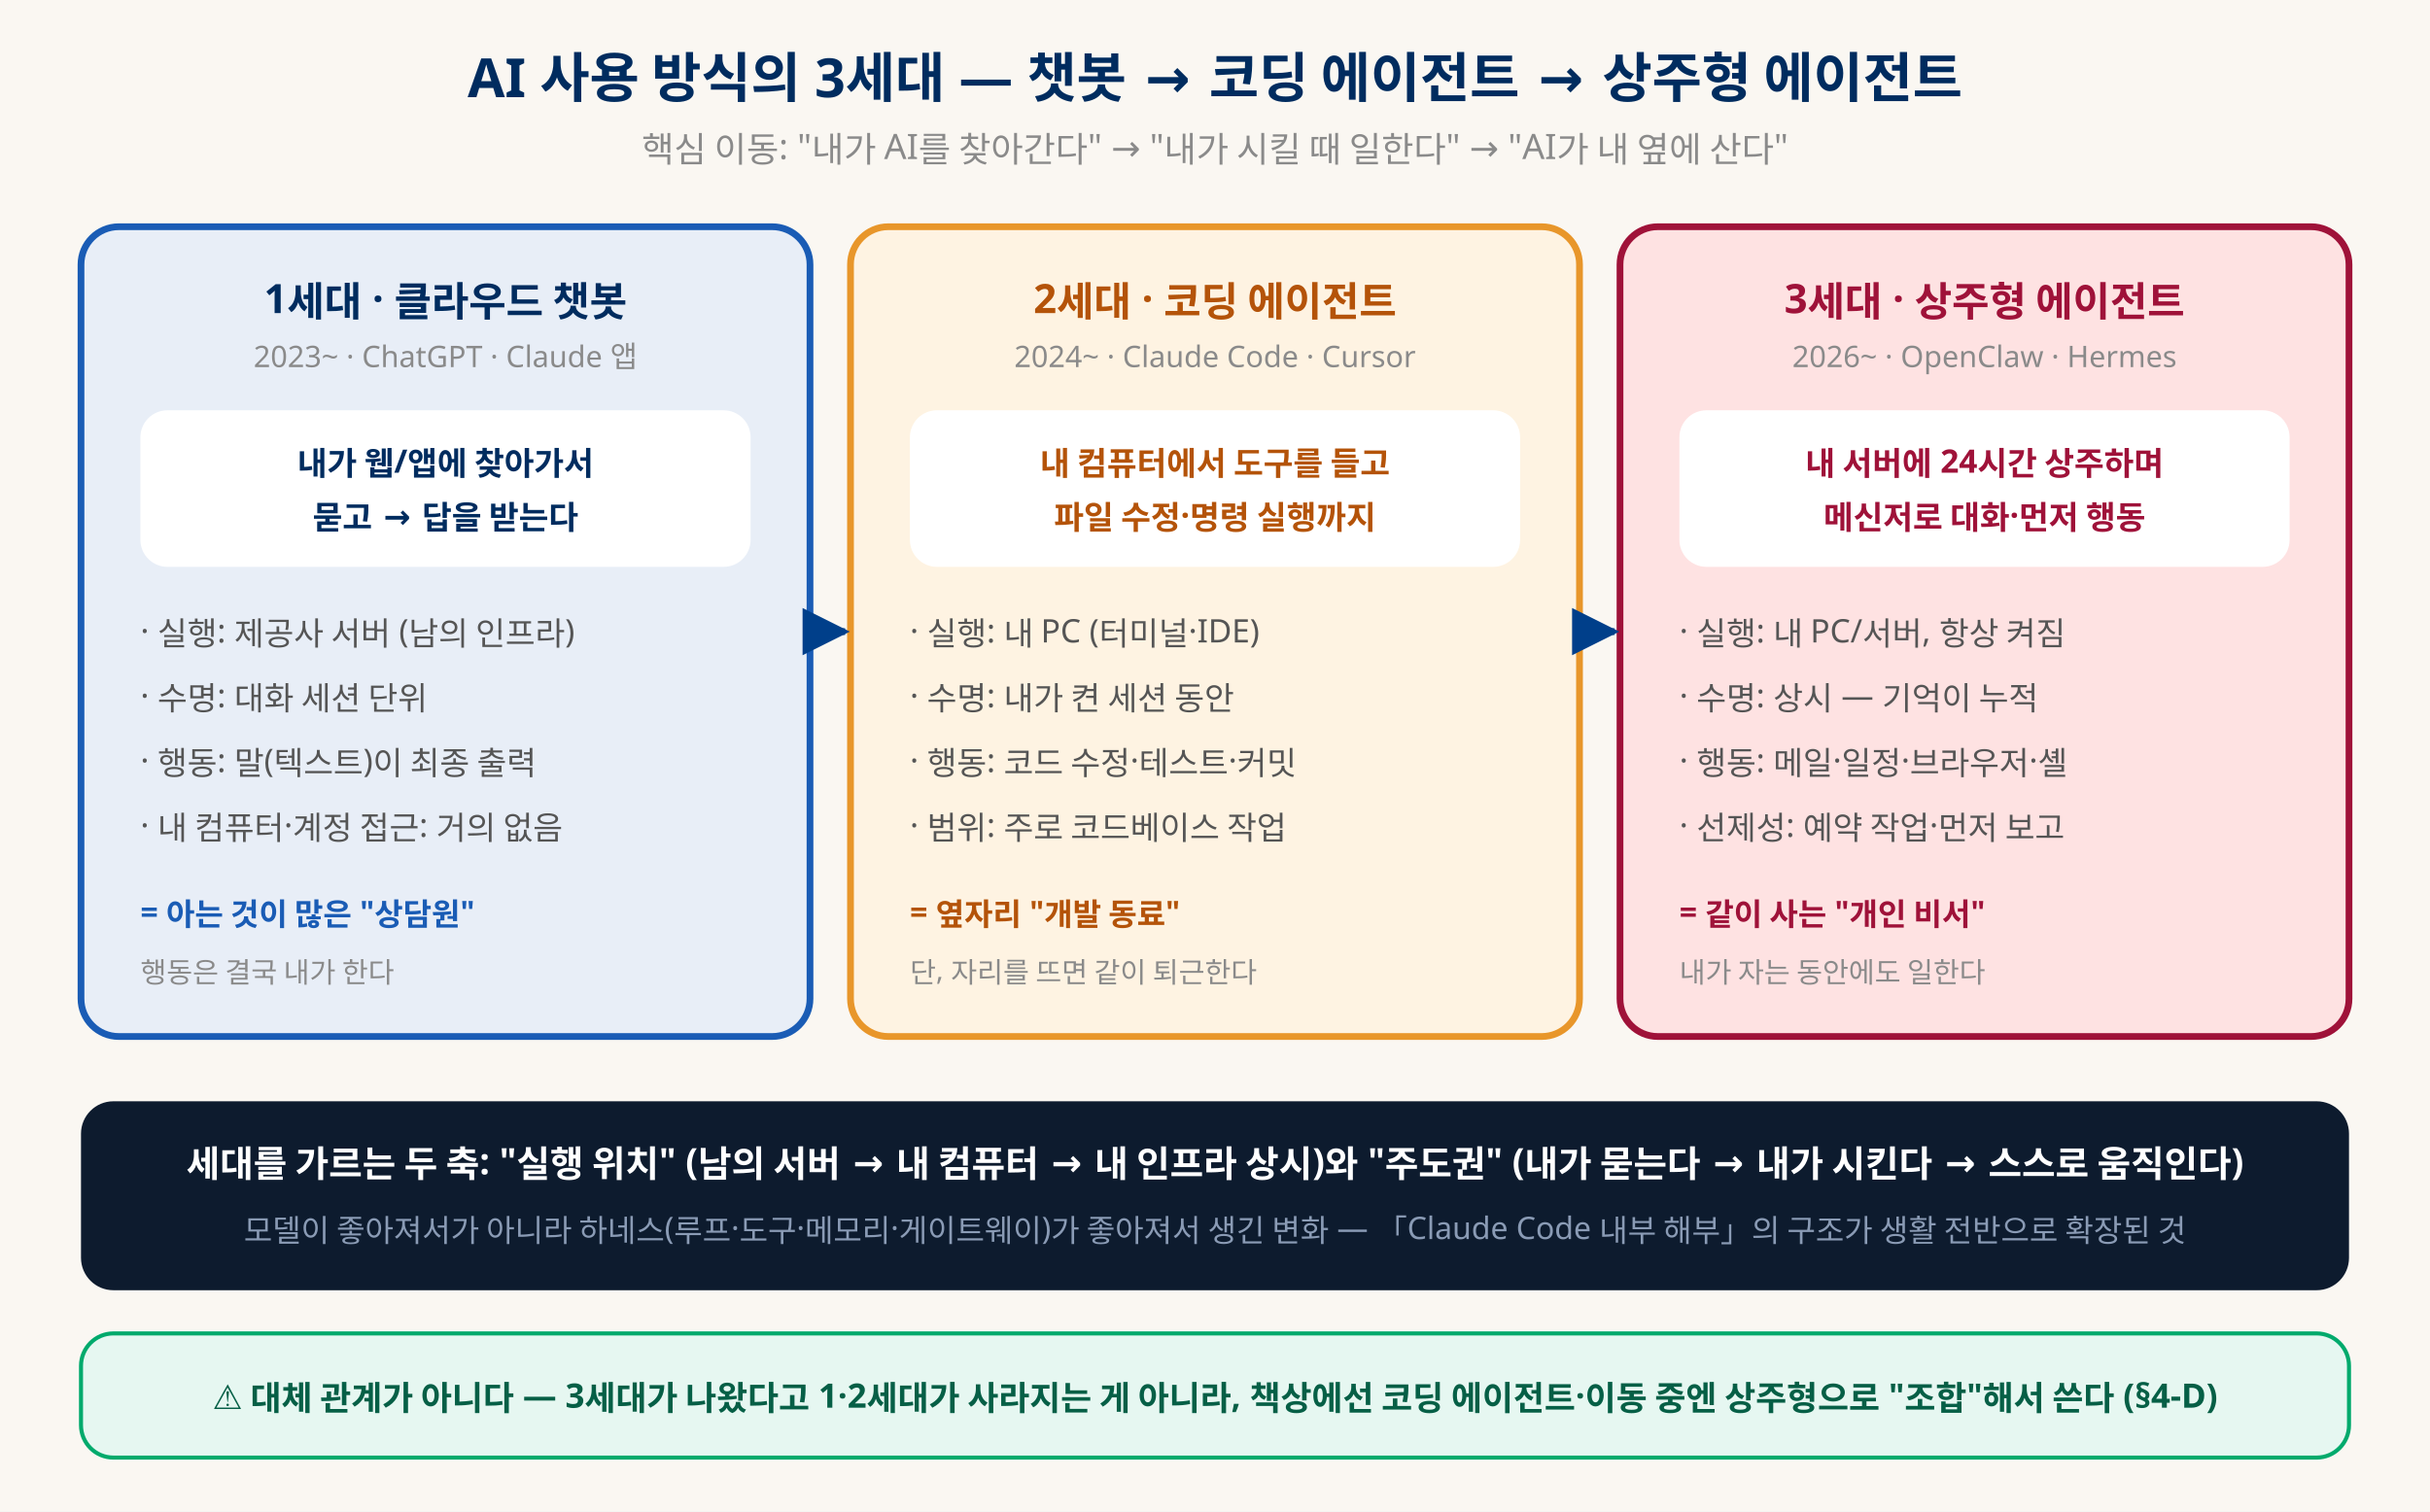
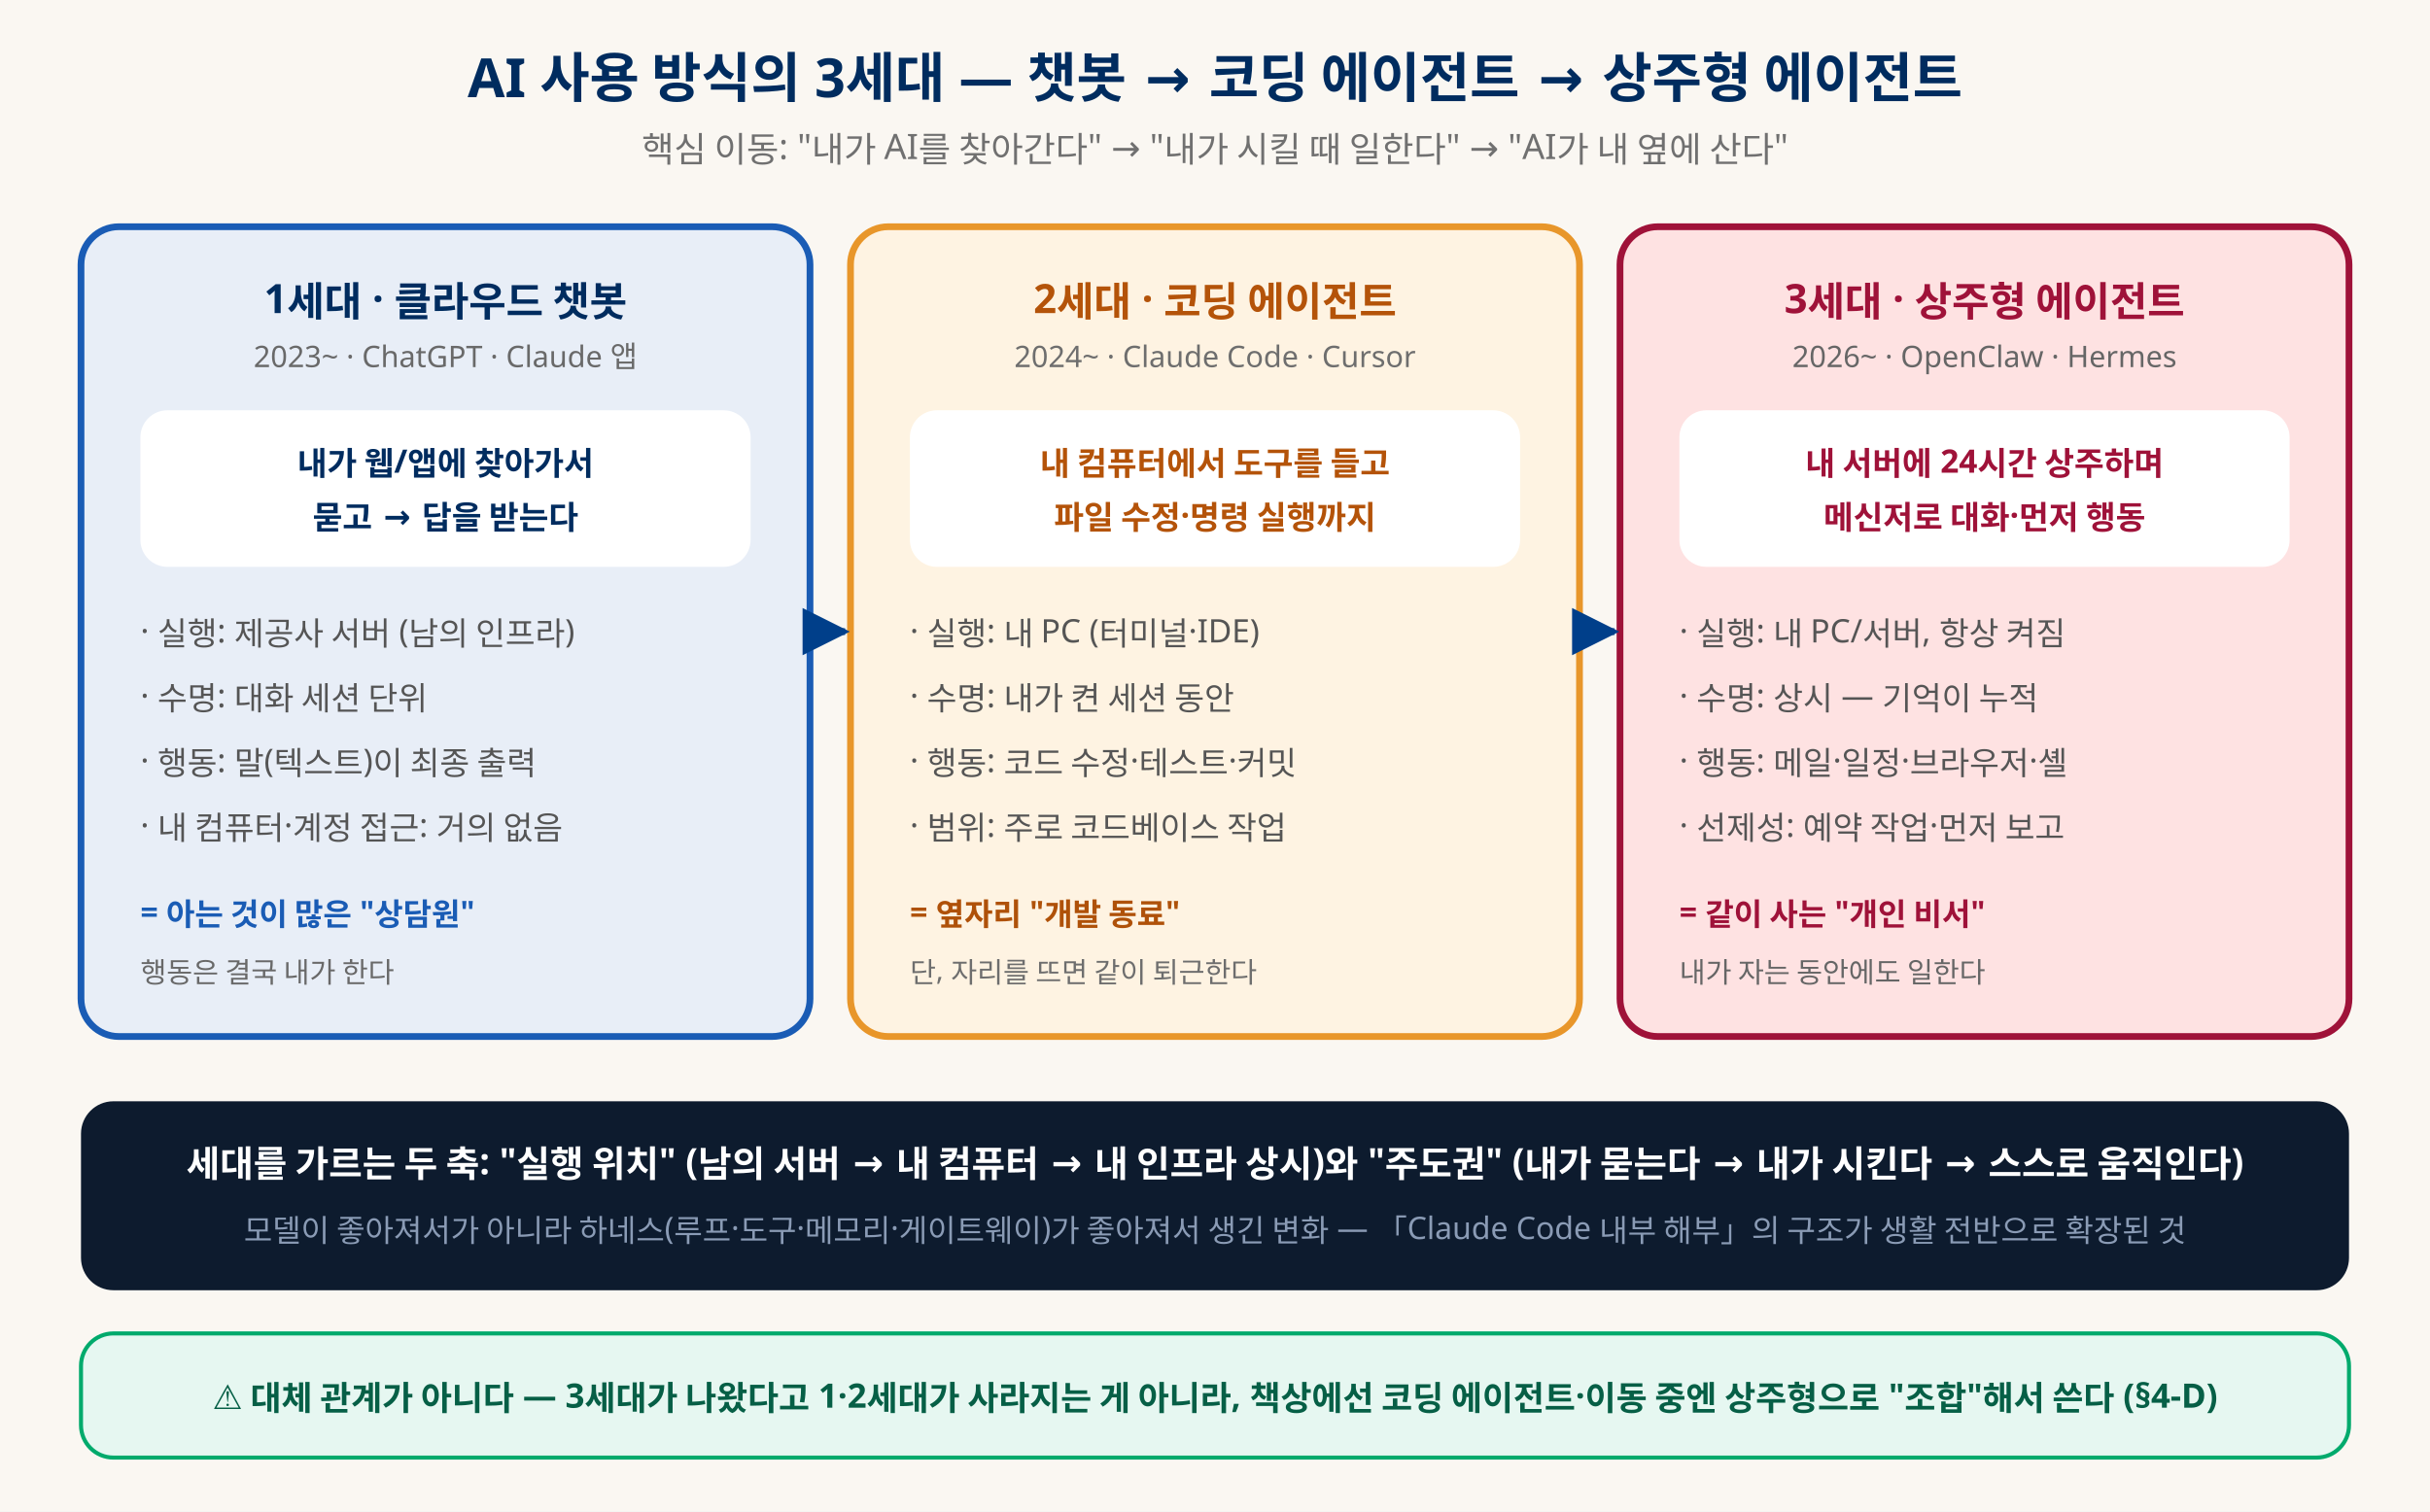
<svg xmlns="http://www.w3.org/2000/svg" viewBox="0 0 900 560" font-family="Pretendard, 'Apple SD Gothic Neo', sans-serif">
  <defs>
    <marker id="rea" viewBox="0 0 10 10" refX="9" refY="5" markerWidth="7" markerHeight="7" orient="auto-start-reverse">
      <path d="M0,0 L10,5 L0,10 z" fill="#003F8A" />
    </marker>
  </defs>
  <rect width="900" height="560" fill="#FAF7F2" />
  <text x="450" y="36" font-size="20" font-weight="800" fill="#002C5F" text-anchor="middle">AI 사용 방식의 3세대 — 챗봇 → 코딩 에이전트 → 상주형 에이전트</text>
-   <text x="450" y="60" font-size="13" fill="#8A8A8A" text-anchor="middle">핵심 이동: "내가 AI를 찾아간다" → "내가 시킬 때 일한다" → "AI가 내 옆에 산다"</text>
+   <text x="450" y="60" font-size="13" fill="#707070" text-anchor="middle">핵심 이동: "내가 AI를 찾아간다" → "내가 시킬 때 일한다" → "AI가 내 옆에 산다"</text>
  <rect x="30" y="84" width="270" height="300" rx="14" fill="#E8EEF7" stroke="#1A5CB5" stroke-width="2.5" />
  <text x="165" y="116" font-size="15" font-weight="800" fill="#002C5F" text-anchor="middle">1세대 · 클라우드 챗봇</text>
-   <text x="165" y="136" font-size="11" fill="#8A8A8A" text-anchor="middle">2023~ · ChatGPT · Claude 앱</text>
+   <text x="165" y="136" font-size="11" fill="#696969" text-anchor="middle">2023~ · ChatGPT · Claude 앱</text>
  <rect x="52" y="152" width="226" height="58" rx="10" fill="#FFFFFF" />
  <text x="165" y="176" font-size="12" font-weight="700" fill="#002C5F" text-anchor="middle">내가 웹/앱에 찾아가서</text>
  <text x="165" y="196" font-size="12" font-weight="700" fill="#002C5F" text-anchor="middle">묻고 → 답을 받는다</text>
  <text x="52" y="238" font-size="12" fill="#555555">· 실행: 제공사 서버 (남의 인프라)</text>
  <text x="52" y="262" font-size="12" fill="#555555">· 수명: 대화 세션 단위</text>
  <text x="52" y="286" font-size="12" fill="#555555">· 행동: 말(텍스트)이 최종 출력</text>
  <text x="52" y="310" font-size="12" fill="#555555">· 내 컴퓨터·계정 접근: 거의 없음</text>
  <text x="52" y="342" font-size="11.5" font-weight="700" fill="#1A5CB5">= 아는 것이 많은 "상담원"</text>
-   <text x="52" y="364" font-size="10.5" fill="#8A8A8A">행동은 결국 내가 한다</text>
+   <text x="52" y="364" font-size="10.5" fill="#696969">행동은 결국 내가 한다</text>
  <rect x="315" y="84" width="270" height="300" rx="14" fill="#FEF3E2" stroke="#E8962A" stroke-width="2.5" />
  <text x="450" y="116" font-size="15" font-weight="800" fill="#B45309" text-anchor="middle">2세대 · 코딩 에이전트</text>
-   <text x="450" y="136" font-size="11" fill="#8A8A8A" text-anchor="middle">2024~ · Claude Code · Cursor</text>
+   <text x="450" y="136" font-size="11" fill="#6E6E6E" text-anchor="middle">2024~ · Claude Code · Cursor</text>
  <rect x="337" y="152" width="226" height="58" rx="10" fill="#FFFFFF" />
  <text x="450" y="176" font-size="12" font-weight="700" fill="#B45309" text-anchor="middle">내 컴퓨터에서 도구를 들고</text>
  <text x="450" y="196" font-size="12" font-weight="700" fill="#B45309" text-anchor="middle">파일 수정·명령 실행까지</text>
  <text x="337" y="238" font-size="12" fill="#555555">· 실행: 내 PC (터미널·IDE)</text>
  <text x="337" y="262" font-size="12" fill="#555555">· 수명: 내가 켠 세션 동안</text>
  <text x="337" y="286" font-size="12" fill="#555555">· 행동: 코드 수정·테스트·커밋</text>
  <text x="337" y="310" font-size="12" fill="#555555">· 범위: 주로 코드베이스 작업</text>
-   <text x="337" y="342" font-size="11.5" font-weight="700" fill="#B45309">= 옆자리 "개발 동료"</text>
-   <text x="337" y="364" font-size="10.5" fill="#8A8A8A">단, 자리를 뜨면 같이 퇴근한다</text>
+   <text x="337" y="342" font-size="11.5" font-weight="700" fill="#AF5109">= 옆자리 "개발 동료"</text>
+   <text x="337" y="364" font-size="10.5" fill="#6E6E6E">단, 자리를 뜨면 같이 퇴근한다</text>
  <rect x="600" y="84" width="270" height="300" rx="14" fill="#FEE2E2" stroke="#9F1239" stroke-width="2.5" />
  <text x="735" y="116" font-size="15" font-weight="800" fill="#9F1239" text-anchor="middle">3세대 · 상주형 에이전트</text>
-   <text x="735" y="136" font-size="11" fill="#8A8A8A" text-anchor="middle">2026~ · OpenClaw · Hermes</text>
+   <text x="735" y="136" font-size="11" fill="#666666" text-anchor="middle">2026~ · OpenClaw · Hermes</text>
  <rect x="622" y="152" width="226" height="58" rx="10" fill="#FFFFFF" />
  <text x="735" y="176" font-size="12" font-weight="700" fill="#9F1239" text-anchor="middle">내 서버에 24시간 상주하며</text>
  <text x="735" y="196" font-size="12" font-weight="700" fill="#9F1239" text-anchor="middle">메신저로 대화·먼저 행동</text>
  <text x="622" y="238" font-size="12" fill="#555555">· 실행: 내 PC/서버, 항상 켜짐</text>
  <text x="622" y="262" font-size="12" fill="#555555">· 수명: 상시 — 기억이 누적</text>
  <text x="622" y="286" font-size="12" fill="#555555">· 행동: 메일·일정·브라우저·셸</text>
  <text x="622" y="310" font-size="12" fill="#555555">· 선제성: 예약 작업·먼저 보고</text>
  <text x="622" y="342" font-size="11.5" font-weight="700" fill="#9F1239">= 같이 사는 "개인 비서"</text>
-   <text x="622" y="364" font-size="10.5" fill="#8A8A8A">내가 자는 동안에도 일한다</text>
+   <text x="622" y="364" font-size="10.5" fill="#666666">내가 자는 동안에도 일한다</text>
  <line x1="300" y1="234" x2="313" y2="234" stroke="#003F8A" stroke-width="2.5" marker-end="url(#rea)" />
  <line x1="585" y1="234" x2="598" y2="234" stroke="#003F8A" stroke-width="2.5" marker-end="url(#rea)" />
  <rect x="30" y="408" width="840" height="70" rx="12" fill="#0D1B2E" />
  <text x="450" y="436" font-size="13.5" font-weight="800" fill="#FFF" text-anchor="middle">세대를 가르는 두 축: "실행 위치" (남의 서버 → 내 컴퓨터 → 내 인프라 상시)와 "주도권" (내가 묻는다 → 내가 시킨다 → 스스로 움직인다)</text>
  <text x="450" y="460" font-size="11.5" fill="#8A9BB5" text-anchor="middle">모델이 좋아져서가 아니라 하네스(루프·도구·메모리·게이트웨이)가 좋아져서 생긴 변화 — 「Claude Code 내부 해부」의 구조가 생활 전반으로 확장된 것</text>
  <rect x="30" y="494" width="840" height="46" rx="12" fill="#E6F7F1" stroke="#00AA6C" stroke-width="1.5" />
  <text x="450" y="522" font-size="12.5" font-weight="700" fill="#065F46" text-anchor="middle">⚠️ 대체 관계가 아니다 — 3세대가 나왔다고 1·2세대가 사라지는 게 아니라, 책상에선 코딩 에이전트·이동 중엔 상주형으로 "조합"해서 쓴다 (§4-D)</text>
</svg>
